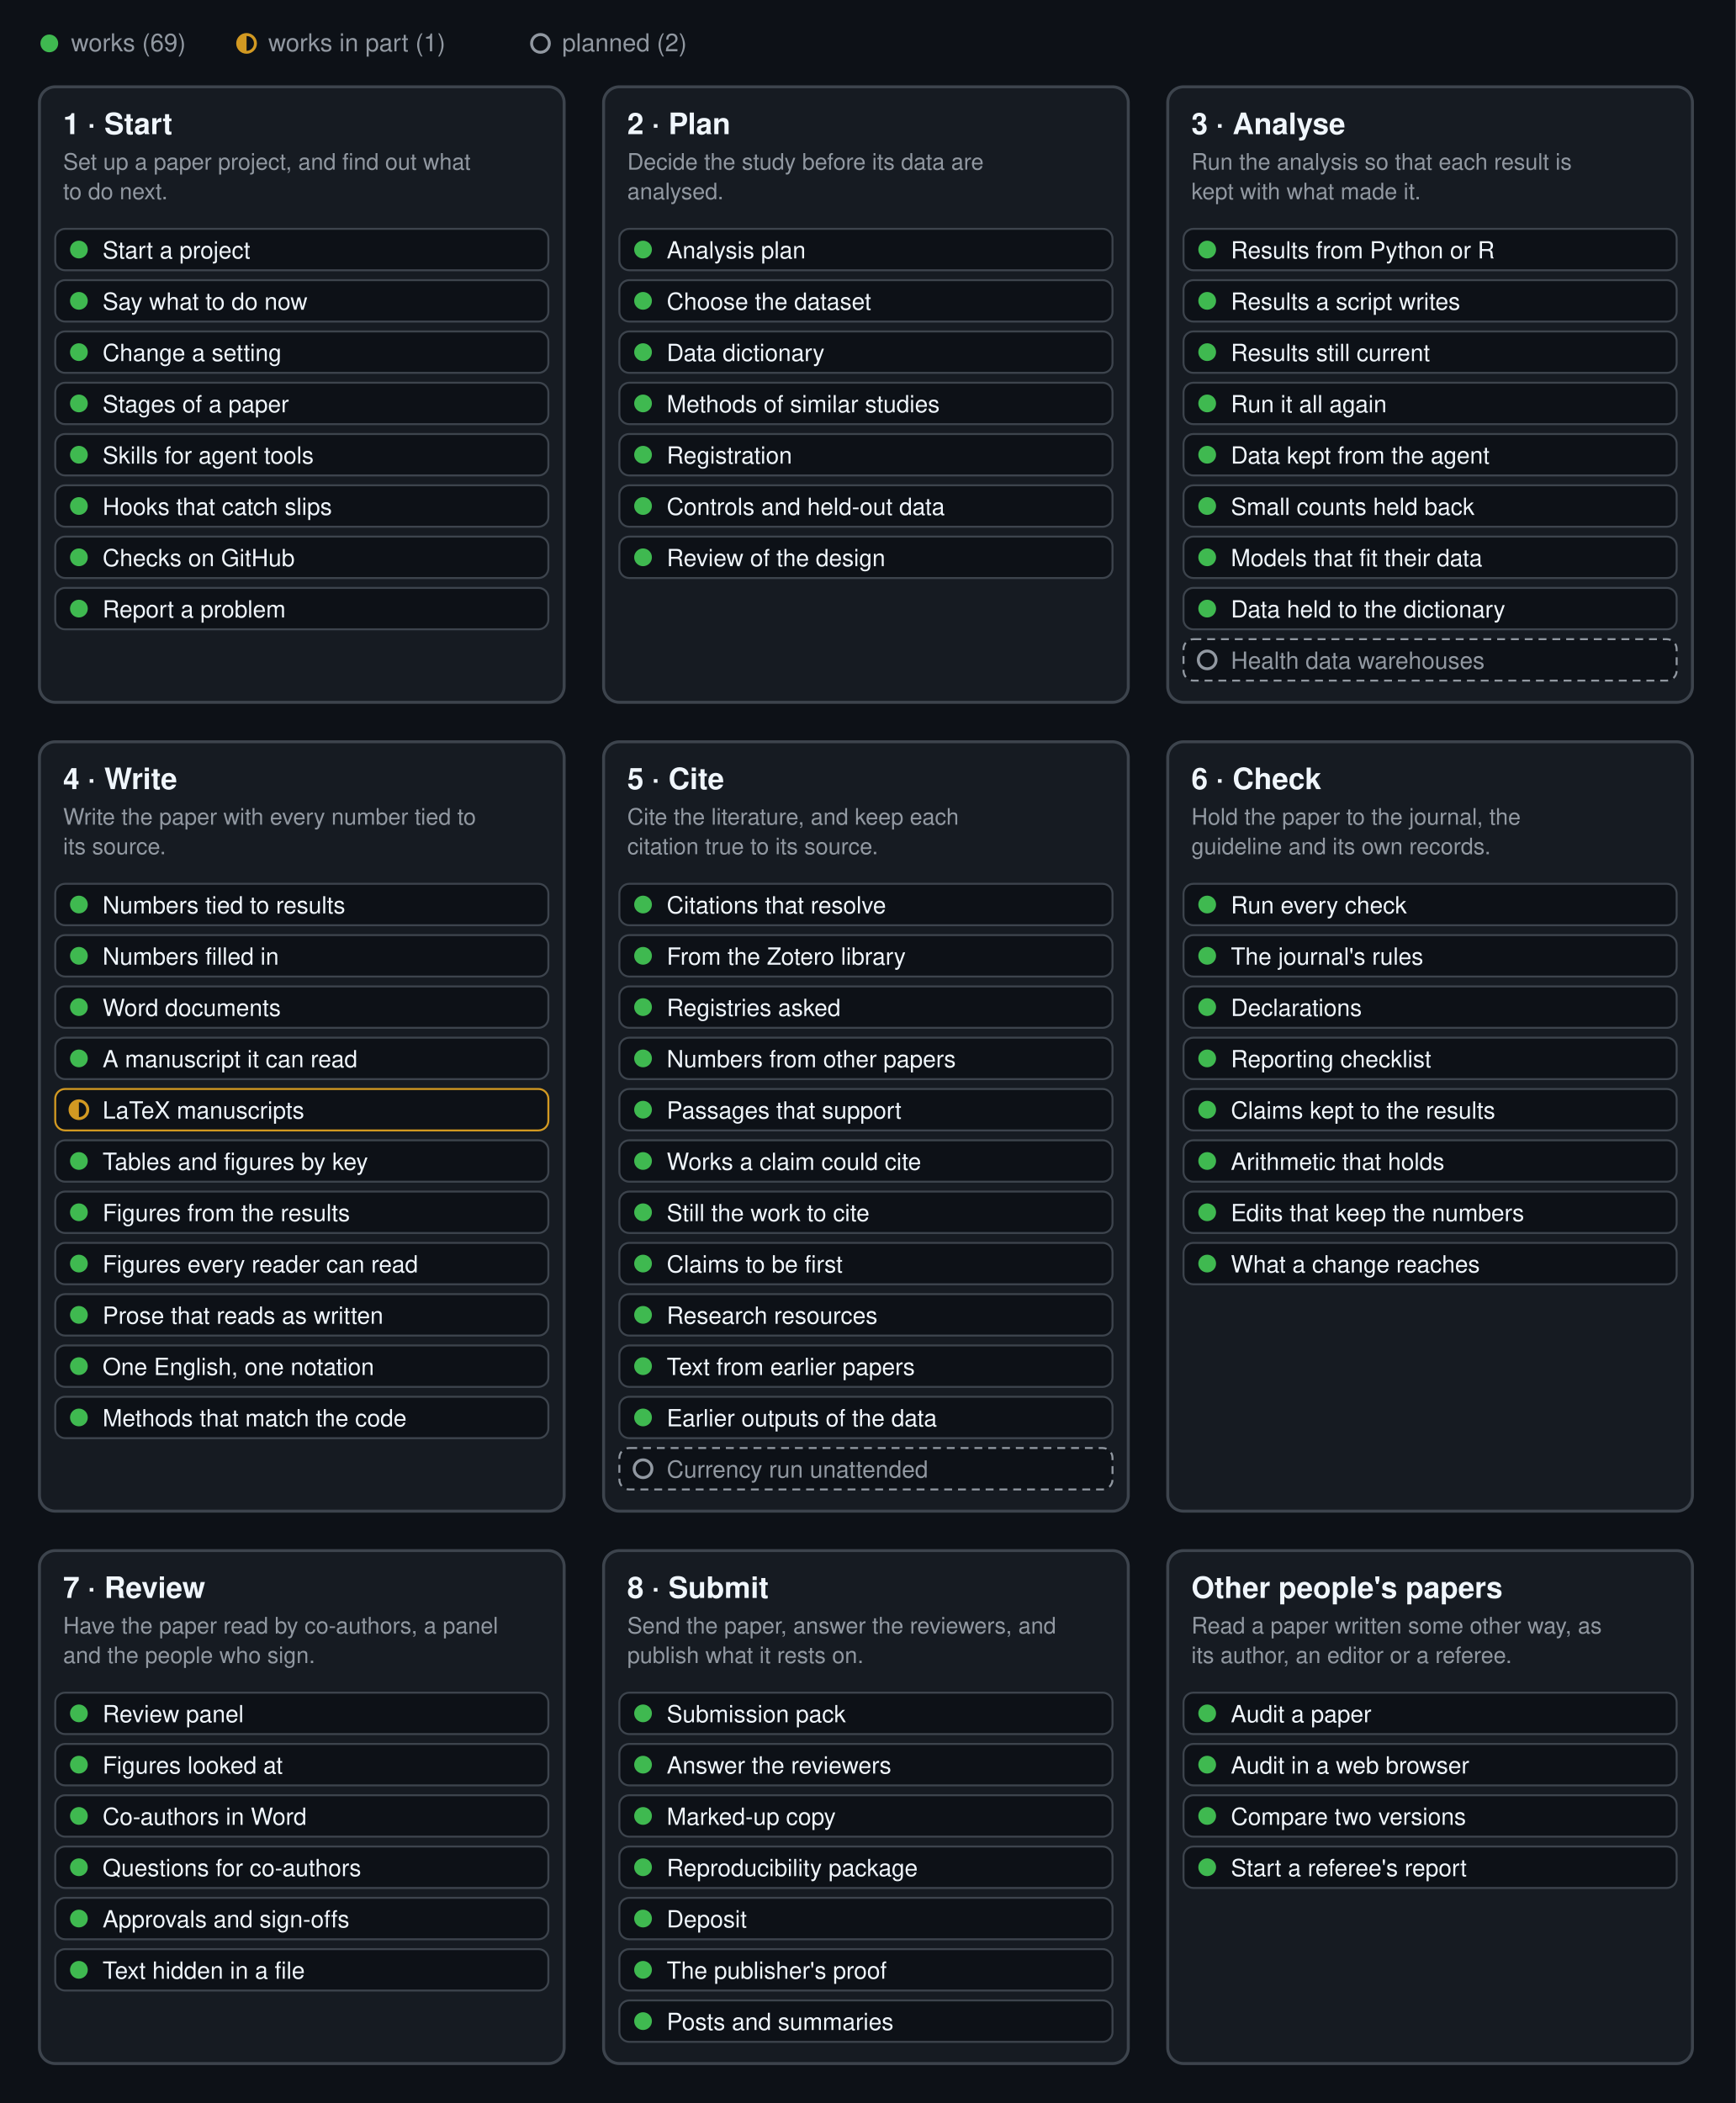
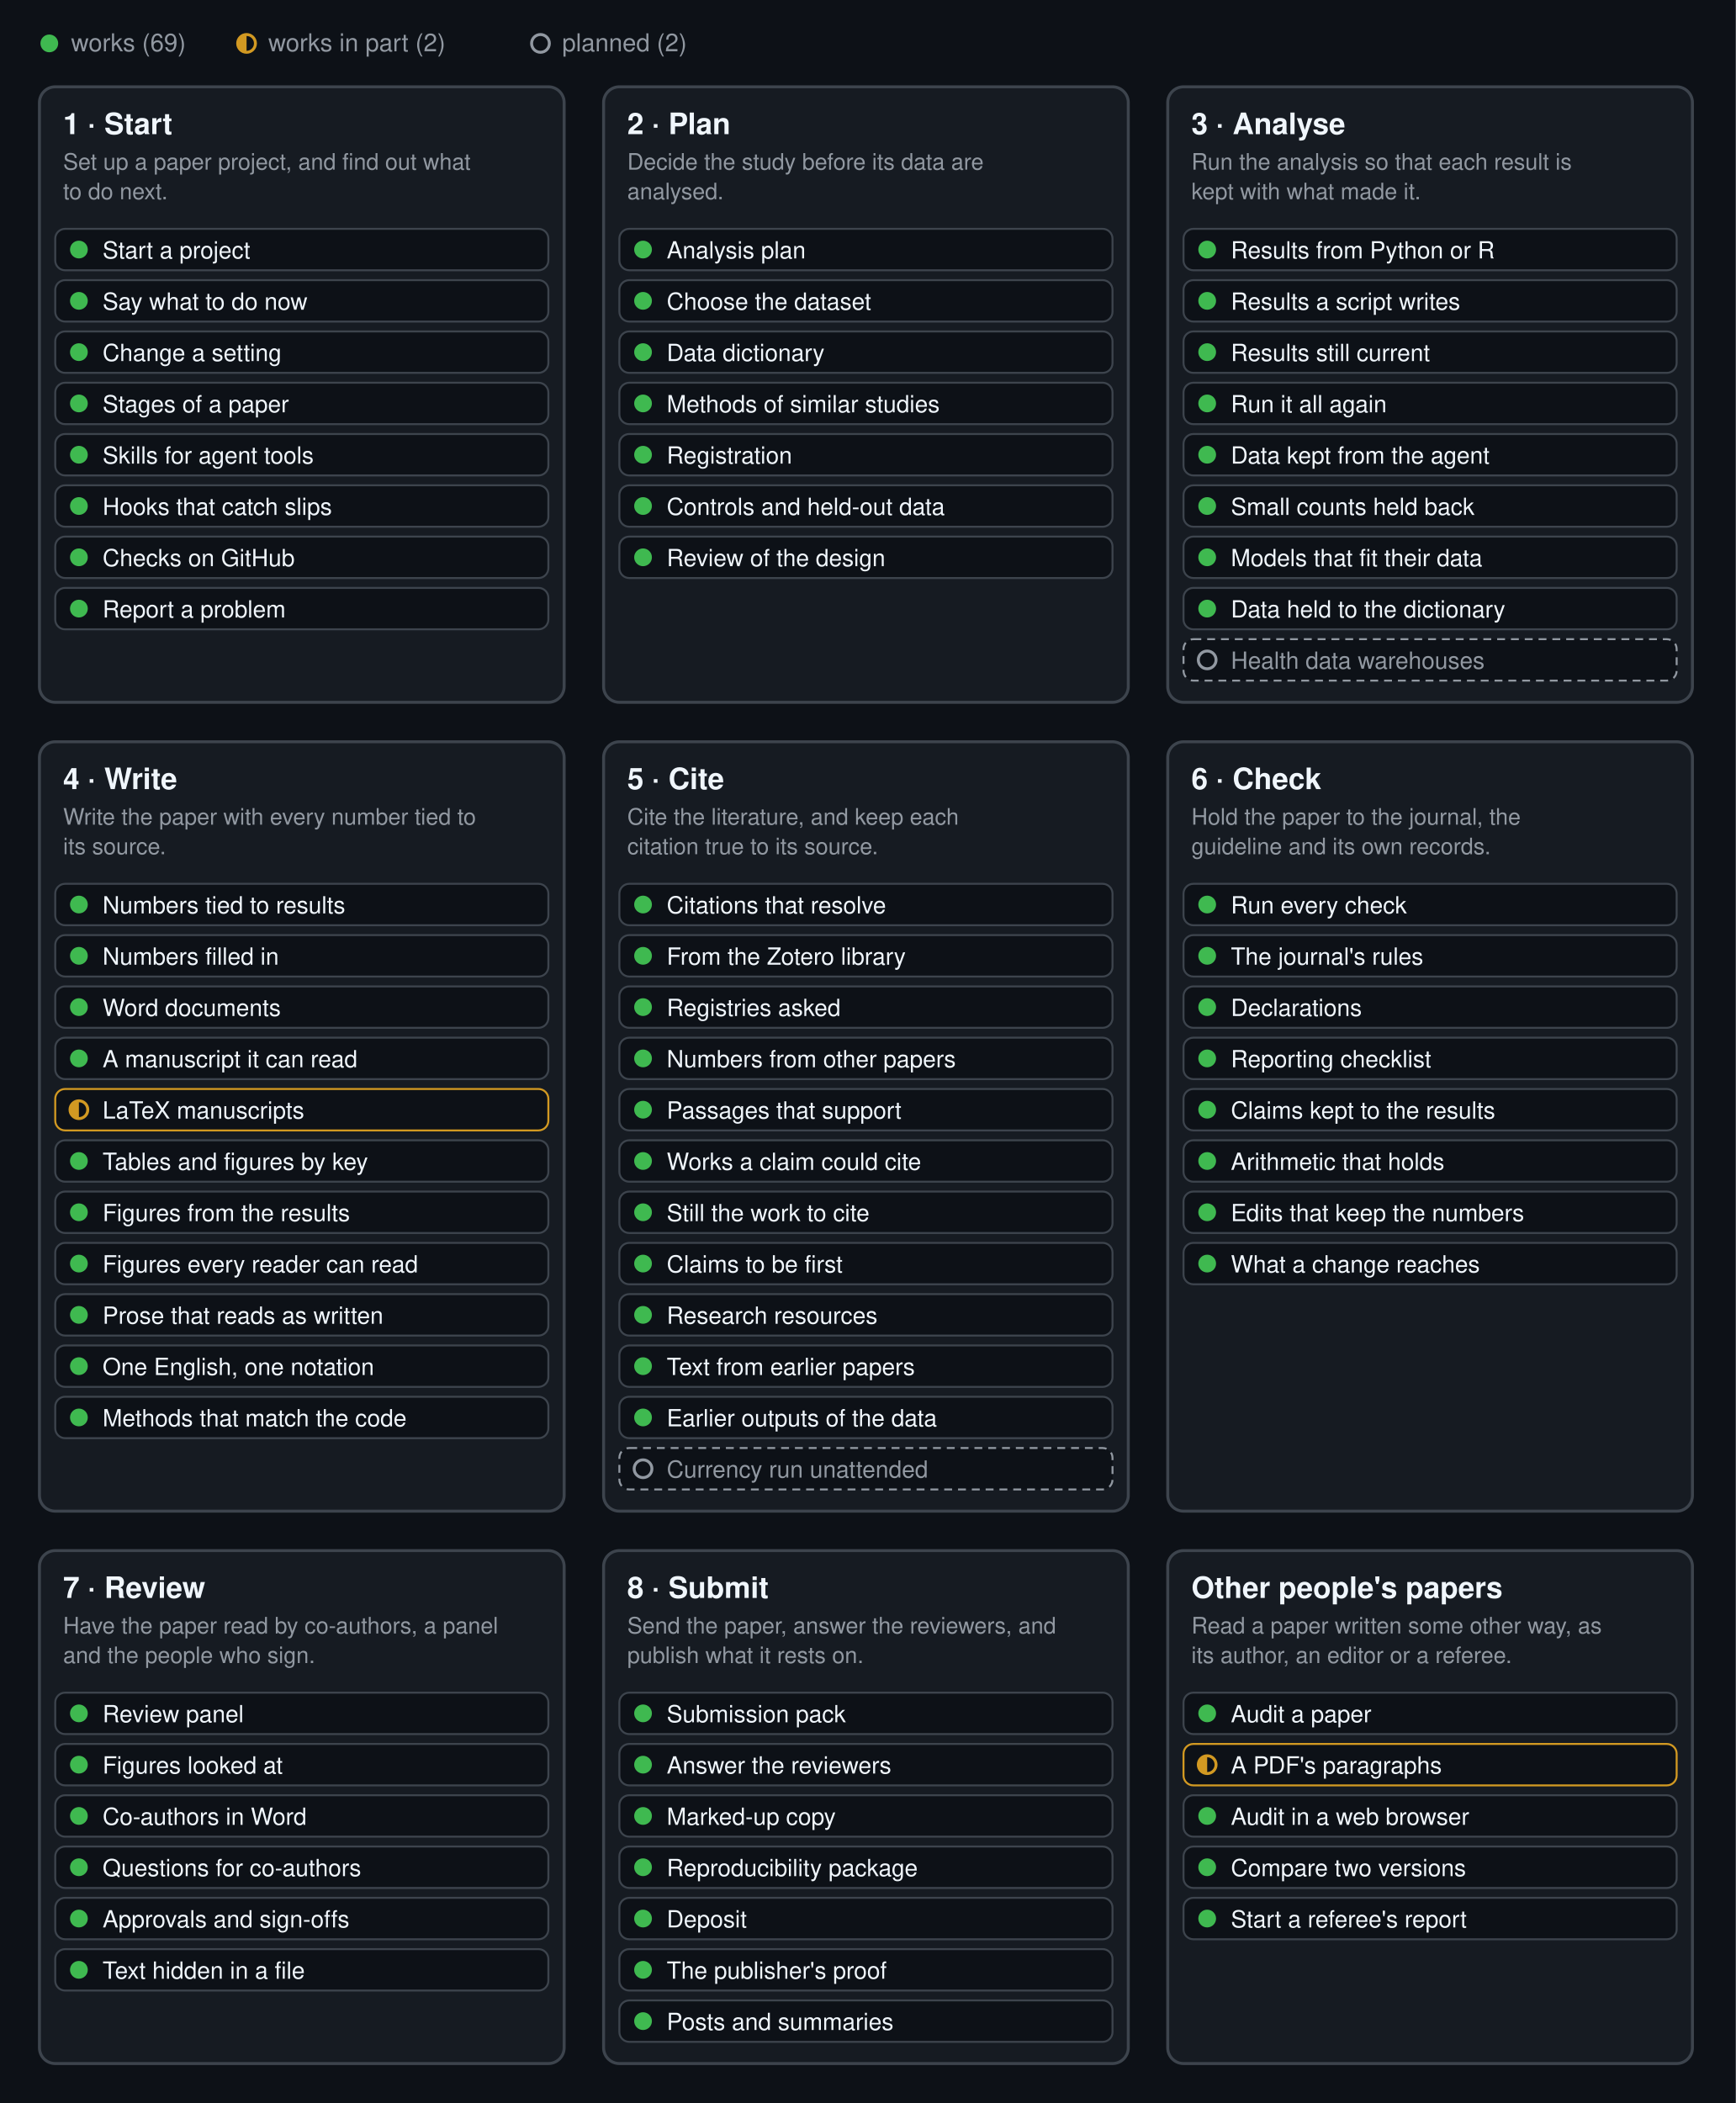
<svg xmlns="http://www.w3.org/2000/svg" viewBox="0 0 880 1066" width="880" height="1066" role="img" font-family="-apple-system, 'Segoe UI', Helvetica, Arial, sans-serif">
  <rect width="880" height="1066" fill="#0d1117" />
  <circle cx="25" cy="22" r="4.5" fill="#3fb950" />
  <text x="36" y="26" font-size="12.5" fill="#9198a1">works (69)</text>
  <circle cx="125" cy="22" r="4.5" fill="#0d1117" stroke="#d29922" stroke-width="1.5" />
  <path d="M 125 17.5 A 4.5 4.5 0 0 0 125 26.5 Z" fill="#d29922" />
-   <text x="136" y="26" font-size="12.5" fill="#9198a1">works in part (1)</text>
+   <text x="136" y="26" font-size="12.5" fill="#9198a1">works in part (2)</text>
  <circle cx="274" cy="22" r="4.5" fill="#0d1117" stroke="#9198a1" stroke-width="1.5" />
  <text x="285" y="26" font-size="12.5" fill="#9198a1">planned (2)</text>
  <rect x="20" y="44" width="266" height="312" rx="8" fill="#161b22" stroke="#3d444d" stroke-width="1.5" />
  <text x="32" y="68" font-size="15" font-weight="600" fill="#f0f6fc">1 · Start</text>
  <text x="32" y="86" font-size="11.5" fill="#9198a1">Set up a paper project, and find out what</text>
  <text x="32" y="101" font-size="11.5" fill="#9198a1">to do next.</text>
  <rect x="28" y="116" width="250" height="21" rx="5" fill="#0d1117" stroke="#3d444d" stroke-width="1" />
  <circle cx="40" cy="126.5" r="4.5" fill="#3fb950" />
  <text x="52" y="131" font-size="12" fill="#f0f6fc">Start a project</text>
  <rect x="28" y="142" width="250" height="21" rx="5" fill="#0d1117" stroke="#3d444d" stroke-width="1" />
  <circle cx="40" cy="152.5" r="4.5" fill="#3fb950" />
  <text x="52" y="157" font-size="12" fill="#f0f6fc">Say what to do now</text>
  <rect x="28" y="168" width="250" height="21" rx="5" fill="#0d1117" stroke="#3d444d" stroke-width="1" />
  <circle cx="40" cy="178.5" r="4.5" fill="#3fb950" />
  <text x="52" y="183" font-size="12" fill="#f0f6fc">Change a setting</text>
  <rect x="28" y="194" width="250" height="21" rx="5" fill="#0d1117" stroke="#3d444d" stroke-width="1" />
  <circle cx="40" cy="204.5" r="4.5" fill="#3fb950" />
  <text x="52" y="209" font-size="12" fill="#f0f6fc">Stages of a paper</text>
  <rect x="28" y="220" width="250" height="21" rx="5" fill="#0d1117" stroke="#3d444d" stroke-width="1" />
  <circle cx="40" cy="230.5" r="4.5" fill="#3fb950" />
  <text x="52" y="235" font-size="12" fill="#f0f6fc">Skills for agent tools</text>
  <rect x="28" y="246" width="250" height="21" rx="5" fill="#0d1117" stroke="#3d444d" stroke-width="1" />
  <circle cx="40" cy="256.5" r="4.5" fill="#3fb950" />
  <text x="52" y="261" font-size="12" fill="#f0f6fc">Hooks that catch slips</text>
  <rect x="28" y="272" width="250" height="21" rx="5" fill="#0d1117" stroke="#3d444d" stroke-width="1" />
  <circle cx="40" cy="282.5" r="4.5" fill="#3fb950" />
  <text x="52" y="287" font-size="12" fill="#f0f6fc">Checks on GitHub</text>
  <rect x="28" y="298" width="250" height="21" rx="5" fill="#0d1117" stroke="#3d444d" stroke-width="1" />
  <circle cx="40" cy="308.5" r="4.5" fill="#3fb950" />
  <text x="52" y="313" font-size="12" fill="#f0f6fc">Report a problem</text>
  <rect x="306" y="44" width="266" height="312" rx="8" fill="#161b22" stroke="#3d444d" stroke-width="1.5" />
  <text x="318" y="68" font-size="15" font-weight="600" fill="#f0f6fc">2 · Plan</text>
  <text x="318" y="86" font-size="11.5" fill="#9198a1">Decide the study before its data are</text>
  <text x="318" y="101" font-size="11.5" fill="#9198a1">analysed.</text>
  <rect x="314" y="116" width="250" height="21" rx="5" fill="#0d1117" stroke="#3d444d" stroke-width="1" />
  <circle cx="326" cy="126.5" r="4.5" fill="#3fb950" />
  <text x="338" y="131" font-size="12" fill="#f0f6fc">Analysis plan</text>
  <rect x="314" y="142" width="250" height="21" rx="5" fill="#0d1117" stroke="#3d444d" stroke-width="1" />
  <circle cx="326" cy="152.5" r="4.5" fill="#3fb950" />
  <text x="338" y="157" font-size="12" fill="#f0f6fc">Choose the dataset</text>
  <rect x="314" y="168" width="250" height="21" rx="5" fill="#0d1117" stroke="#3d444d" stroke-width="1" />
  <circle cx="326" cy="178.5" r="4.5" fill="#3fb950" />
  <text x="338" y="183" font-size="12" fill="#f0f6fc">Data dictionary</text>
  <rect x="314" y="194" width="250" height="21" rx="5" fill="#0d1117" stroke="#3d444d" stroke-width="1" />
  <circle cx="326" cy="204.5" r="4.5" fill="#3fb950" />
  <text x="338" y="209" font-size="12" fill="#f0f6fc">Methods of similar studies</text>
  <rect x="314" y="220" width="250" height="21" rx="5" fill="#0d1117" stroke="#3d444d" stroke-width="1" />
  <circle cx="326" cy="230.5" r="4.5" fill="#3fb950" />
  <text x="338" y="235" font-size="12" fill="#f0f6fc">Registration</text>
  <rect x="314" y="246" width="250" height="21" rx="5" fill="#0d1117" stroke="#3d444d" stroke-width="1" />
  <circle cx="326" cy="256.5" r="4.5" fill="#3fb950" />
  <text x="338" y="261" font-size="12" fill="#f0f6fc">Controls and held-out data</text>
  <rect x="314" y="272" width="250" height="21" rx="5" fill="#0d1117" stroke="#3d444d" stroke-width="1" />
  <circle cx="326" cy="282.5" r="4.5" fill="#3fb950" />
  <text x="338" y="287" font-size="12" fill="#f0f6fc">Review of the design</text>
  <rect x="592" y="44" width="266" height="312" rx="8" fill="#161b22" stroke="#3d444d" stroke-width="1.5" />
  <text x="604" y="68" font-size="15" font-weight="600" fill="#f0f6fc">3 · Analyse</text>
  <text x="604" y="86" font-size="11.5" fill="#9198a1">Run the analysis so that each result is</text>
  <text x="604" y="101" font-size="11.5" fill="#9198a1">kept with what made it.</text>
  <rect x="600" y="116" width="250" height="21" rx="5" fill="#0d1117" stroke="#3d444d" stroke-width="1" />
  <circle cx="612" cy="126.5" r="4.5" fill="#3fb950" />
  <text x="624" y="131" font-size="12" fill="#f0f6fc">Results from Python or R</text>
  <rect x="600" y="142" width="250" height="21" rx="5" fill="#0d1117" stroke="#3d444d" stroke-width="1" />
  <circle cx="612" cy="152.5" r="4.5" fill="#3fb950" />
  <text x="624" y="157" font-size="12" fill="#f0f6fc">Results a script writes</text>
  <rect x="600" y="168" width="250" height="21" rx="5" fill="#0d1117" stroke="#3d444d" stroke-width="1" />
  <circle cx="612" cy="178.5" r="4.5" fill="#3fb950" />
  <text x="624" y="183" font-size="12" fill="#f0f6fc">Results still current</text>
  <rect x="600" y="194" width="250" height="21" rx="5" fill="#0d1117" stroke="#3d444d" stroke-width="1" />
  <circle cx="612" cy="204.5" r="4.5" fill="#3fb950" />
  <text x="624" y="209" font-size="12" fill="#f0f6fc">Run it all again</text>
  <rect x="600" y="220" width="250" height="21" rx="5" fill="#0d1117" stroke="#3d444d" stroke-width="1" />
  <circle cx="612" cy="230.5" r="4.5" fill="#3fb950" />
  <text x="624" y="235" font-size="12" fill="#f0f6fc">Data kept from the agent</text>
  <rect x="600" y="246" width="250" height="21" rx="5" fill="#0d1117" stroke="#3d444d" stroke-width="1" />
  <circle cx="612" cy="256.5" r="4.5" fill="#3fb950" />
  <text x="624" y="261" font-size="12" fill="#f0f6fc">Small counts held back</text>
  <rect x="600" y="272" width="250" height="21" rx="5" fill="#0d1117" stroke="#3d444d" stroke-width="1" />
  <circle cx="612" cy="282.5" r="4.5" fill="#3fb950" />
  <text x="624" y="287" font-size="12" fill="#f0f6fc">Models that fit their data</text>
  <rect x="600" y="298" width="250" height="21" rx="5" fill="#0d1117" stroke="#3d444d" stroke-width="1" />
  <circle cx="612" cy="308.5" r="4.5" fill="#3fb950" />
  <text x="624" y="313" font-size="12" fill="#f0f6fc">Data held to the dictionary</text>
  <rect x="600" y="324" width="250" height="21" rx="5" fill="#0d1117" stroke="#9198a1" stroke-width="1" stroke-dasharray="4 3" />
  <circle cx="612" cy="334.5" r="4.5" fill="#0d1117" stroke="#9198a1" stroke-width="1.5" />
  <text x="624" y="339" font-size="12" fill="#9198a1">Health data warehouses</text>
  <rect x="20" y="376" width="266" height="390" rx="8" fill="#161b22" stroke="#3d444d" stroke-width="1.5" />
  <text x="32" y="400" font-size="15" font-weight="600" fill="#f0f6fc">4 · Write</text>
  <text x="32" y="418" font-size="11.5" fill="#9198a1">Write the paper with every number tied to</text>
  <text x="32" y="433" font-size="11.5" fill="#9198a1">its source.</text>
  <rect x="28" y="448" width="250" height="21" rx="5" fill="#0d1117" stroke="#3d444d" stroke-width="1" />
  <circle cx="40" cy="458.5" r="4.5" fill="#3fb950" />
  <text x="52" y="463" font-size="12" fill="#f0f6fc">Numbers tied to results</text>
  <rect x="28" y="474" width="250" height="21" rx="5" fill="#0d1117" stroke="#3d444d" stroke-width="1" />
  <circle cx="40" cy="484.5" r="4.5" fill="#3fb950" />
  <text x="52" y="489" font-size="12" fill="#f0f6fc">Numbers filled in</text>
  <rect x="28" y="500" width="250" height="21" rx="5" fill="#0d1117" stroke="#3d444d" stroke-width="1" />
  <circle cx="40" cy="510.5" r="4.5" fill="#3fb950" />
  <text x="52" y="515" font-size="12" fill="#f0f6fc">Word documents</text>
  <rect x="28" y="526" width="250" height="21" rx="5" fill="#0d1117" stroke="#3d444d" stroke-width="1" />
  <circle cx="40" cy="536.5" r="4.5" fill="#3fb950" />
  <text x="52" y="541" font-size="12" fill="#f0f6fc">A manuscript it can read</text>
  <rect x="28" y="552" width="250" height="21" rx="5" fill="#0d1117" stroke="#d29922" stroke-width="1" />
  <circle cx="40" cy="562.5" r="4.5" fill="#0d1117" stroke="#d29922" stroke-width="1.5" />
  <path d="M 40 558.0 A 4.5 4.5 0 0 0 40 567.0 Z" fill="#d29922" />
  <text x="52" y="567" font-size="12" fill="#f0f6fc">LaTeX manuscripts</text>
  <rect x="28" y="578" width="250" height="21" rx="5" fill="#0d1117" stroke="#3d444d" stroke-width="1" />
  <circle cx="40" cy="588.5" r="4.5" fill="#3fb950" />
  <text x="52" y="593" font-size="12" fill="#f0f6fc">Tables and figures by key</text>
  <rect x="28" y="604" width="250" height="21" rx="5" fill="#0d1117" stroke="#3d444d" stroke-width="1" />
  <circle cx="40" cy="614.5" r="4.5" fill="#3fb950" />
  <text x="52" y="619" font-size="12" fill="#f0f6fc">Figures from the results</text>
  <rect x="28" y="630" width="250" height="21" rx="5" fill="#0d1117" stroke="#3d444d" stroke-width="1" />
  <circle cx="40" cy="640.5" r="4.5" fill="#3fb950" />
  <text x="52" y="645" font-size="12" fill="#f0f6fc">Figures every reader can read</text>
  <rect x="28" y="656" width="250" height="21" rx="5" fill="#0d1117" stroke="#3d444d" stroke-width="1" />
  <circle cx="40" cy="666.5" r="4.5" fill="#3fb950" />
  <text x="52" y="671" font-size="12" fill="#f0f6fc">Prose that reads as written</text>
  <rect x="28" y="682" width="250" height="21" rx="5" fill="#0d1117" stroke="#3d444d" stroke-width="1" />
  <circle cx="40" cy="692.5" r="4.5" fill="#3fb950" />
  <text x="52" y="697" font-size="12" fill="#f0f6fc">One English, one notation</text>
  <rect x="28" y="708" width="250" height="21" rx="5" fill="#0d1117" stroke="#3d444d" stroke-width="1" />
  <circle cx="40" cy="718.5" r="4.5" fill="#3fb950" />
  <text x="52" y="723" font-size="12" fill="#f0f6fc">Methods that match the code</text>
  <rect x="306" y="376" width="266" height="390" rx="8" fill="#161b22" stroke="#3d444d" stroke-width="1.5" />
  <text x="318" y="400" font-size="15" font-weight="600" fill="#f0f6fc">5 · Cite</text>
  <text x="318" y="418" font-size="11.5" fill="#9198a1">Cite the literature, and keep each</text>
  <text x="318" y="433" font-size="11.5" fill="#9198a1">citation true to its source.</text>
  <rect x="314" y="448" width="250" height="21" rx="5" fill="#0d1117" stroke="#3d444d" stroke-width="1" />
  <circle cx="326" cy="458.5" r="4.5" fill="#3fb950" />
  <text x="338" y="463" font-size="12" fill="#f0f6fc">Citations that resolve</text>
  <rect x="314" y="474" width="250" height="21" rx="5" fill="#0d1117" stroke="#3d444d" stroke-width="1" />
  <circle cx="326" cy="484.5" r="4.5" fill="#3fb950" />
  <text x="338" y="489" font-size="12" fill="#f0f6fc">From the Zotero library</text>
  <rect x="314" y="500" width="250" height="21" rx="5" fill="#0d1117" stroke="#3d444d" stroke-width="1" />
  <circle cx="326" cy="510.5" r="4.5" fill="#3fb950" />
  <text x="338" y="515" font-size="12" fill="#f0f6fc">Registries asked</text>
  <rect x="314" y="526" width="250" height="21" rx="5" fill="#0d1117" stroke="#3d444d" stroke-width="1" />
  <circle cx="326" cy="536.5" r="4.5" fill="#3fb950" />
  <text x="338" y="541" font-size="12" fill="#f0f6fc">Numbers from other papers</text>
  <rect x="314" y="552" width="250" height="21" rx="5" fill="#0d1117" stroke="#3d444d" stroke-width="1" />
  <circle cx="326" cy="562.5" r="4.5" fill="#3fb950" />
  <text x="338" y="567" font-size="12" fill="#f0f6fc">Passages that support</text>
  <rect x="314" y="578" width="250" height="21" rx="5" fill="#0d1117" stroke="#3d444d" stroke-width="1" />
  <circle cx="326" cy="588.5" r="4.5" fill="#3fb950" />
  <text x="338" y="593" font-size="12" fill="#f0f6fc">Works a claim could cite</text>
  <rect x="314" y="604" width="250" height="21" rx="5" fill="#0d1117" stroke="#3d444d" stroke-width="1" />
  <circle cx="326" cy="614.5" r="4.5" fill="#3fb950" />
  <text x="338" y="619" font-size="12" fill="#f0f6fc">Still the work to cite</text>
  <rect x="314" y="630" width="250" height="21" rx="5" fill="#0d1117" stroke="#3d444d" stroke-width="1" />
  <circle cx="326" cy="640.5" r="4.5" fill="#3fb950" />
  <text x="338" y="645" font-size="12" fill="#f0f6fc">Claims to be first</text>
  <rect x="314" y="656" width="250" height="21" rx="5" fill="#0d1117" stroke="#3d444d" stroke-width="1" />
  <circle cx="326" cy="666.5" r="4.5" fill="#3fb950" />
  <text x="338" y="671" font-size="12" fill="#f0f6fc">Research resources</text>
  <rect x="314" y="682" width="250" height="21" rx="5" fill="#0d1117" stroke="#3d444d" stroke-width="1" />
  <circle cx="326" cy="692.5" r="4.5" fill="#3fb950" />
  <text x="338" y="697" font-size="12" fill="#f0f6fc">Text from earlier papers</text>
  <rect x="314" y="708" width="250" height="21" rx="5" fill="#0d1117" stroke="#3d444d" stroke-width="1" />
  <circle cx="326" cy="718.5" r="4.5" fill="#3fb950" />
  <text x="338" y="723" font-size="12" fill="#f0f6fc">Earlier outputs of the data</text>
  <rect x="314" y="734" width="250" height="21" rx="5" fill="#0d1117" stroke="#9198a1" stroke-width="1" stroke-dasharray="4 3" />
  <circle cx="326" cy="744.5" r="4.5" fill="#0d1117" stroke="#9198a1" stroke-width="1.5" />
  <text x="338" y="749" font-size="12" fill="#9198a1">Currency run unattended</text>
  <rect x="592" y="376" width="266" height="390" rx="8" fill="#161b22" stroke="#3d444d" stroke-width="1.5" />
  <text x="604" y="400" font-size="15" font-weight="600" fill="#f0f6fc">6 · Check</text>
  <text x="604" y="418" font-size="11.5" fill="#9198a1">Hold the paper to the journal, the</text>
  <text x="604" y="433" font-size="11.5" fill="#9198a1">guideline and its own records.</text>
  <rect x="600" y="448" width="250" height="21" rx="5" fill="#0d1117" stroke="#3d444d" stroke-width="1" />
  <circle cx="612" cy="458.5" r="4.5" fill="#3fb950" />
  <text x="624" y="463" font-size="12" fill="#f0f6fc">Run every check</text>
  <rect x="600" y="474" width="250" height="21" rx="5" fill="#0d1117" stroke="#3d444d" stroke-width="1" />
  <circle cx="612" cy="484.5" r="4.5" fill="#3fb950" />
  <text x="624" y="489" font-size="12" fill="#f0f6fc">The journal's rules</text>
  <rect x="600" y="500" width="250" height="21" rx="5" fill="#0d1117" stroke="#3d444d" stroke-width="1" />
  <circle cx="612" cy="510.5" r="4.5" fill="#3fb950" />
  <text x="624" y="515" font-size="12" fill="#f0f6fc">Declarations</text>
  <rect x="600" y="526" width="250" height="21" rx="5" fill="#0d1117" stroke="#3d444d" stroke-width="1" />
  <circle cx="612" cy="536.5" r="4.5" fill="#3fb950" />
  <text x="624" y="541" font-size="12" fill="#f0f6fc">Reporting checklist</text>
  <rect x="600" y="552" width="250" height="21" rx="5" fill="#0d1117" stroke="#3d444d" stroke-width="1" />
  <circle cx="612" cy="562.5" r="4.5" fill="#3fb950" />
  <text x="624" y="567" font-size="12" fill="#f0f6fc">Claims kept to the results</text>
  <rect x="600" y="578" width="250" height="21" rx="5" fill="#0d1117" stroke="#3d444d" stroke-width="1" />
  <circle cx="612" cy="588.5" r="4.5" fill="#3fb950" />
  <text x="624" y="593" font-size="12" fill="#f0f6fc">Arithmetic that holds</text>
  <rect x="600" y="604" width="250" height="21" rx="5" fill="#0d1117" stroke="#3d444d" stroke-width="1" />
  <circle cx="612" cy="614.5" r="4.5" fill="#3fb950" />
  <text x="624" y="619" font-size="12" fill="#f0f6fc">Edits that keep the numbers</text>
  <rect x="600" y="630" width="250" height="21" rx="5" fill="#0d1117" stroke="#3d444d" stroke-width="1" />
  <circle cx="612" cy="640.5" r="4.5" fill="#3fb950" />
  <text x="624" y="645" font-size="12" fill="#f0f6fc">What a change reaches</text>
  <rect x="20" y="786" width="266" height="260" rx="8" fill="#161b22" stroke="#3d444d" stroke-width="1.5" />
  <text x="32" y="810" font-size="15" font-weight="600" fill="#f0f6fc">7 · Review</text>
  <text x="32" y="828" font-size="11.5" fill="#9198a1">Have the paper read by co-authors, a panel</text>
  <text x="32" y="843" font-size="11.5" fill="#9198a1">and the people who sign.</text>
  <rect x="28" y="858" width="250" height="21" rx="5" fill="#0d1117" stroke="#3d444d" stroke-width="1" />
  <circle cx="40" cy="868.5" r="4.5" fill="#3fb950" />
  <text x="52" y="873" font-size="12" fill="#f0f6fc">Review panel</text>
  <rect x="28" y="884" width="250" height="21" rx="5" fill="#0d1117" stroke="#3d444d" stroke-width="1" />
  <circle cx="40" cy="894.5" r="4.5" fill="#3fb950" />
  <text x="52" y="899" font-size="12" fill="#f0f6fc">Figures looked at</text>
  <rect x="28" y="910" width="250" height="21" rx="5" fill="#0d1117" stroke="#3d444d" stroke-width="1" />
  <circle cx="40" cy="920.5" r="4.5" fill="#3fb950" />
  <text x="52" y="925" font-size="12" fill="#f0f6fc">Co-authors in Word</text>
  <rect x="28" y="936" width="250" height="21" rx="5" fill="#0d1117" stroke="#3d444d" stroke-width="1" />
  <circle cx="40" cy="946.5" r="4.5" fill="#3fb950" />
  <text x="52" y="951" font-size="12" fill="#f0f6fc">Questions for co-authors</text>
  <rect x="28" y="962" width="250" height="21" rx="5" fill="#0d1117" stroke="#3d444d" stroke-width="1" />
  <circle cx="40" cy="972.5" r="4.5" fill="#3fb950" />
  <text x="52" y="977" font-size="12" fill="#f0f6fc">Approvals and sign-offs</text>
  <rect x="28" y="988" width="250" height="21" rx="5" fill="#0d1117" stroke="#3d444d" stroke-width="1" />
  <circle cx="40" cy="998.5" r="4.5" fill="#3fb950" />
  <text x="52" y="1003" font-size="12" fill="#f0f6fc">Text hidden in a file</text>
  <rect x="306" y="786" width="266" height="260" rx="8" fill="#161b22" stroke="#3d444d" stroke-width="1.5" />
  <text x="318" y="810" font-size="15" font-weight="600" fill="#f0f6fc">8 · Submit</text>
  <text x="318" y="828" font-size="11.5" fill="#9198a1">Send the paper, answer the reviewers, and</text>
  <text x="318" y="843" font-size="11.5" fill="#9198a1">publish what it rests on.</text>
  <rect x="314" y="858" width="250" height="21" rx="5" fill="#0d1117" stroke="#3d444d" stroke-width="1" />
  <circle cx="326" cy="868.5" r="4.5" fill="#3fb950" />
  <text x="338" y="873" font-size="12" fill="#f0f6fc">Submission pack</text>
  <rect x="314" y="884" width="250" height="21" rx="5" fill="#0d1117" stroke="#3d444d" stroke-width="1" />
  <circle cx="326" cy="894.5" r="4.5" fill="#3fb950" />
  <text x="338" y="899" font-size="12" fill="#f0f6fc">Answer the reviewers</text>
  <rect x="314" y="910" width="250" height="21" rx="5" fill="#0d1117" stroke="#3d444d" stroke-width="1" />
  <circle cx="326" cy="920.5" r="4.5" fill="#3fb950" />
  <text x="338" y="925" font-size="12" fill="#f0f6fc">Marked-up copy</text>
  <rect x="314" y="936" width="250" height="21" rx="5" fill="#0d1117" stroke="#3d444d" stroke-width="1" />
  <circle cx="326" cy="946.5" r="4.5" fill="#3fb950" />
  <text x="338" y="951" font-size="12" fill="#f0f6fc">Reproducibility package</text>
  <rect x="314" y="962" width="250" height="21" rx="5" fill="#0d1117" stroke="#3d444d" stroke-width="1" />
  <circle cx="326" cy="972.5" r="4.5" fill="#3fb950" />
  <text x="338" y="977" font-size="12" fill="#f0f6fc">Deposit</text>
  <rect x="314" y="988" width="250" height="21" rx="5" fill="#0d1117" stroke="#3d444d" stroke-width="1" />
  <circle cx="326" cy="998.5" r="4.5" fill="#3fb950" />
  <text x="338" y="1003" font-size="12" fill="#f0f6fc">The publisher's proof</text>
  <rect x="314" y="1014" width="250" height="21" rx="5" fill="#0d1117" stroke="#3d444d" stroke-width="1" />
  <circle cx="326" cy="1024.5" r="4.5" fill="#3fb950" />
  <text x="338" y="1029" font-size="12" fill="#f0f6fc">Posts and summaries</text>
  <rect x="592" y="786" width="266" height="260" rx="8" fill="#161b22" stroke="#3d444d" stroke-width="1.5" />
  <text x="604" y="810" font-size="15" font-weight="600" fill="#f0f6fc">Other people's papers</text>
  <text x="604" y="828" font-size="11.5" fill="#9198a1">Read a paper written some other way, as</text>
  <text x="604" y="843" font-size="11.5" fill="#9198a1">its author, an editor or a referee.</text>
  <rect x="600" y="858" width="250" height="21" rx="5" fill="#0d1117" stroke="#3d444d" stroke-width="1" />
  <circle cx="612" cy="868.5" r="4.5" fill="#3fb950" />
  <text x="624" y="873" font-size="12" fill="#f0f6fc">Audit a paper</text>
-   <rect x="600" y="884" width="250" height="21" rx="5" fill="#0d1117" stroke="#3d444d" stroke-width="1" />
-   <circle cx="612" cy="894.5" r="4.5" fill="#3fb950" />
-   <text x="624" y="899" font-size="12" fill="#f0f6fc">Audit in a web browser</text>
+   <rect x="600" y="884" width="250" height="21" rx="5" fill="#0d1117" stroke="#d29922" stroke-width="1" />
+   <circle cx="612" cy="894.5" r="4.5" fill="#0d1117" stroke="#d29922" stroke-width="1.5" />
+   <path d="M 612 890.0 A 4.5 4.5 0 0 0 612 899.0 Z" fill="#d29922" />
+   <text x="624" y="899" font-size="12" fill="#f0f6fc">A PDF's paragraphs</text>
  <rect x="600" y="910" width="250" height="21" rx="5" fill="#0d1117" stroke="#3d444d" stroke-width="1" />
  <circle cx="612" cy="920.5" r="4.5" fill="#3fb950" />
-   <text x="624" y="925" font-size="12" fill="#f0f6fc">Compare two versions</text>
+   <text x="624" y="925" font-size="12" fill="#f0f6fc">Audit in a web browser</text>
  <rect x="600" y="936" width="250" height="21" rx="5" fill="#0d1117" stroke="#3d444d" stroke-width="1" />
  <circle cx="612" cy="946.5" r="4.5" fill="#3fb950" />
-   <text x="624" y="951" font-size="12" fill="#f0f6fc">Start a referee's report</text>
+   <text x="624" y="951" font-size="12" fill="#f0f6fc">Compare two versions</text>
+   <rect x="600" y="962" width="250" height="21" rx="5" fill="#0d1117" stroke="#3d444d" stroke-width="1" />
+   <circle cx="612" cy="972.5" r="4.5" fill="#3fb950" />
+   <text x="624" y="977" font-size="12" fill="#f0f6fc">Start a referee's report</text>
</svg>
